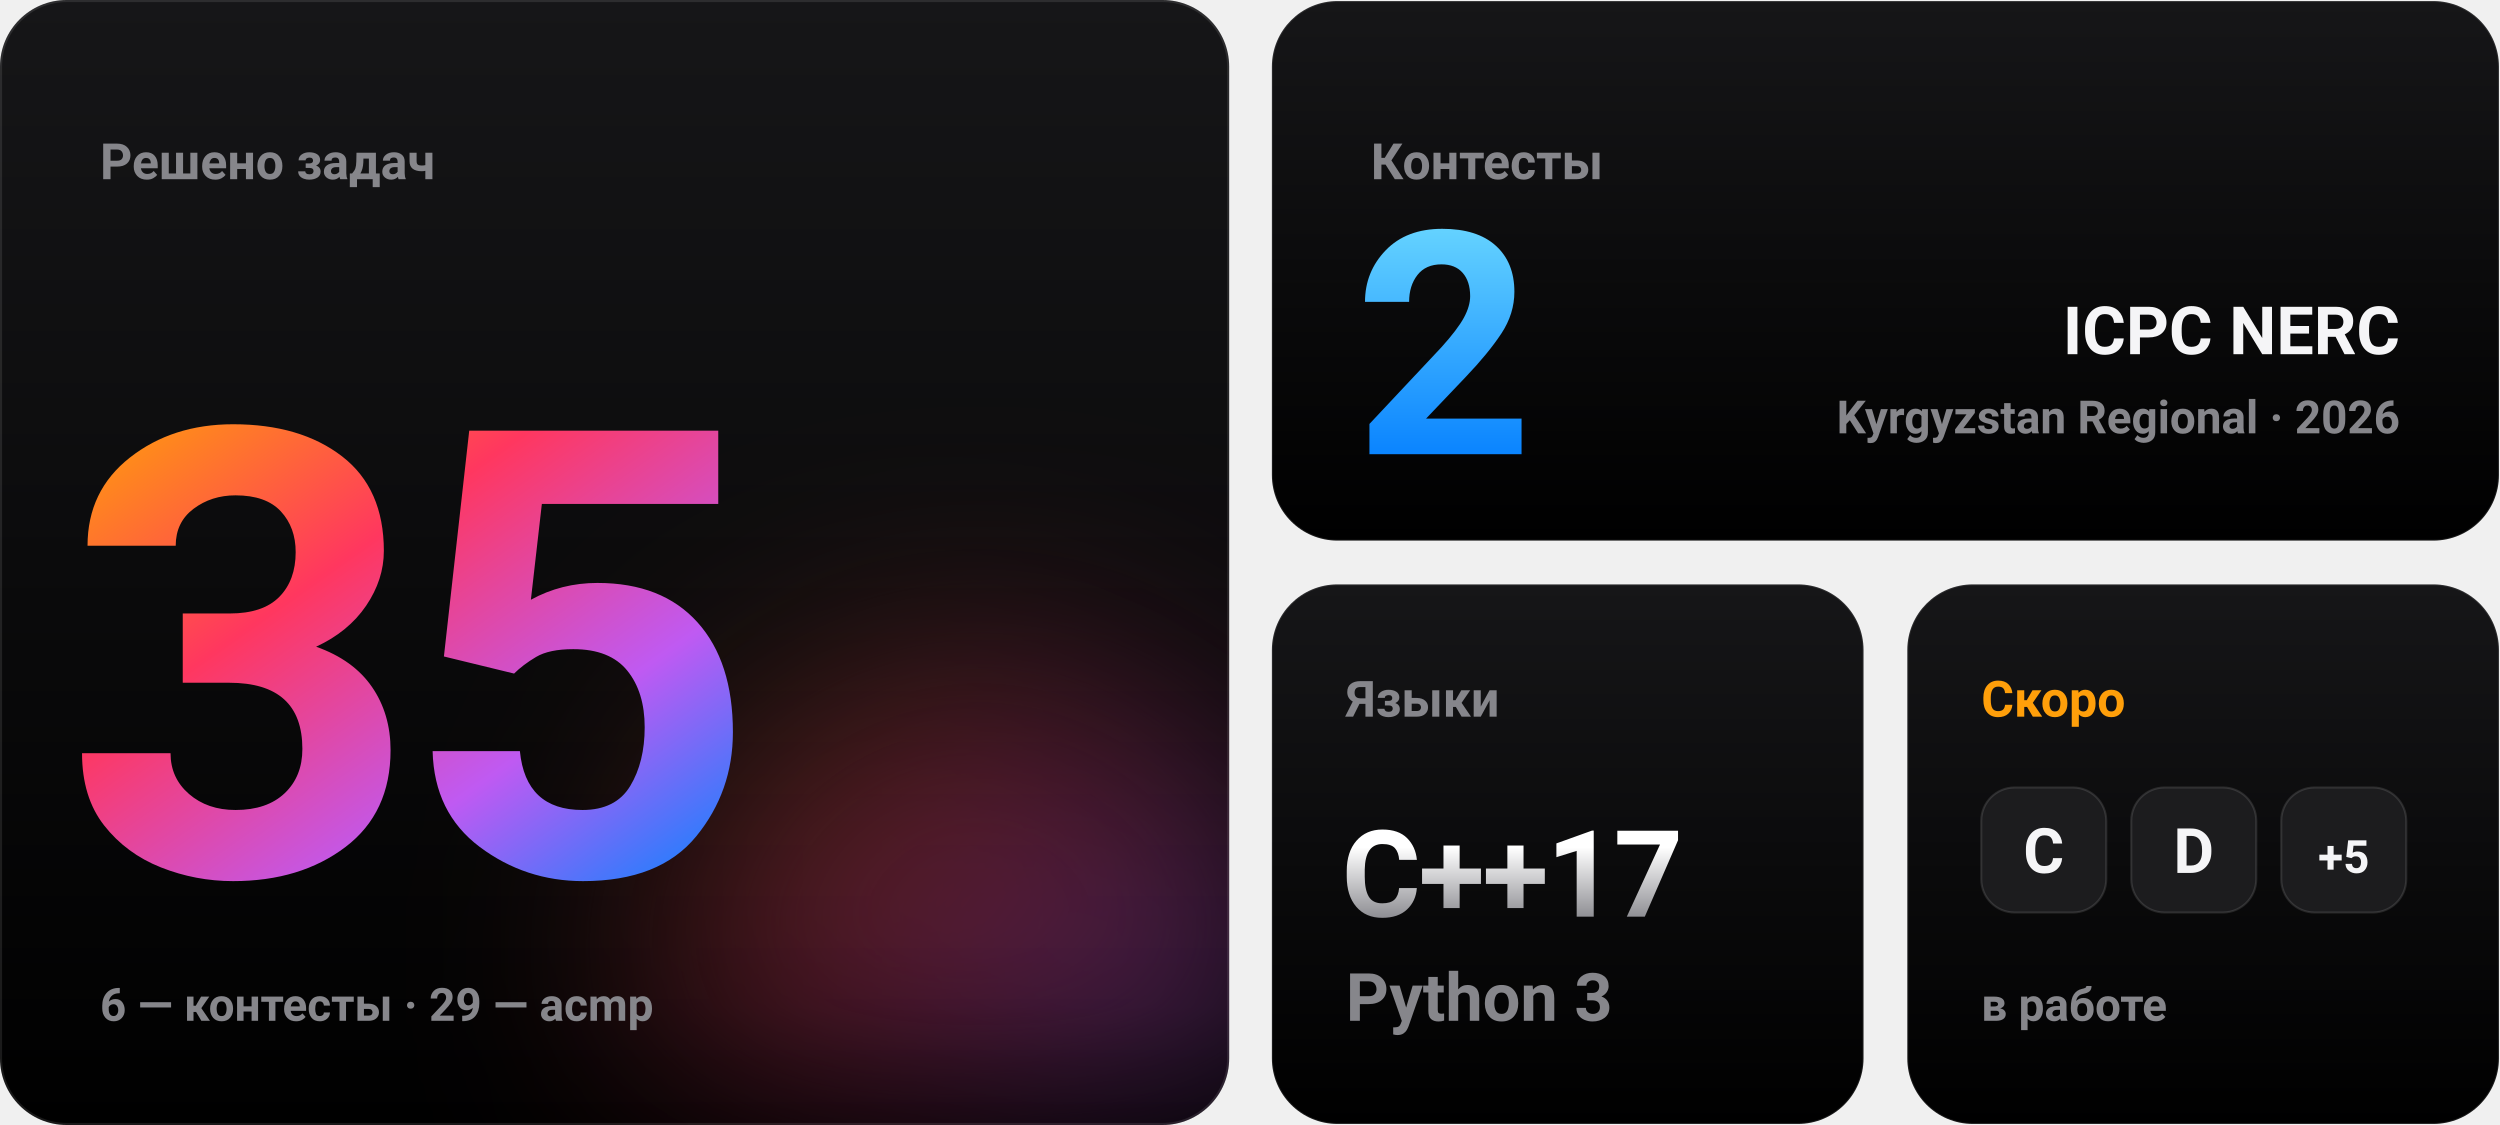
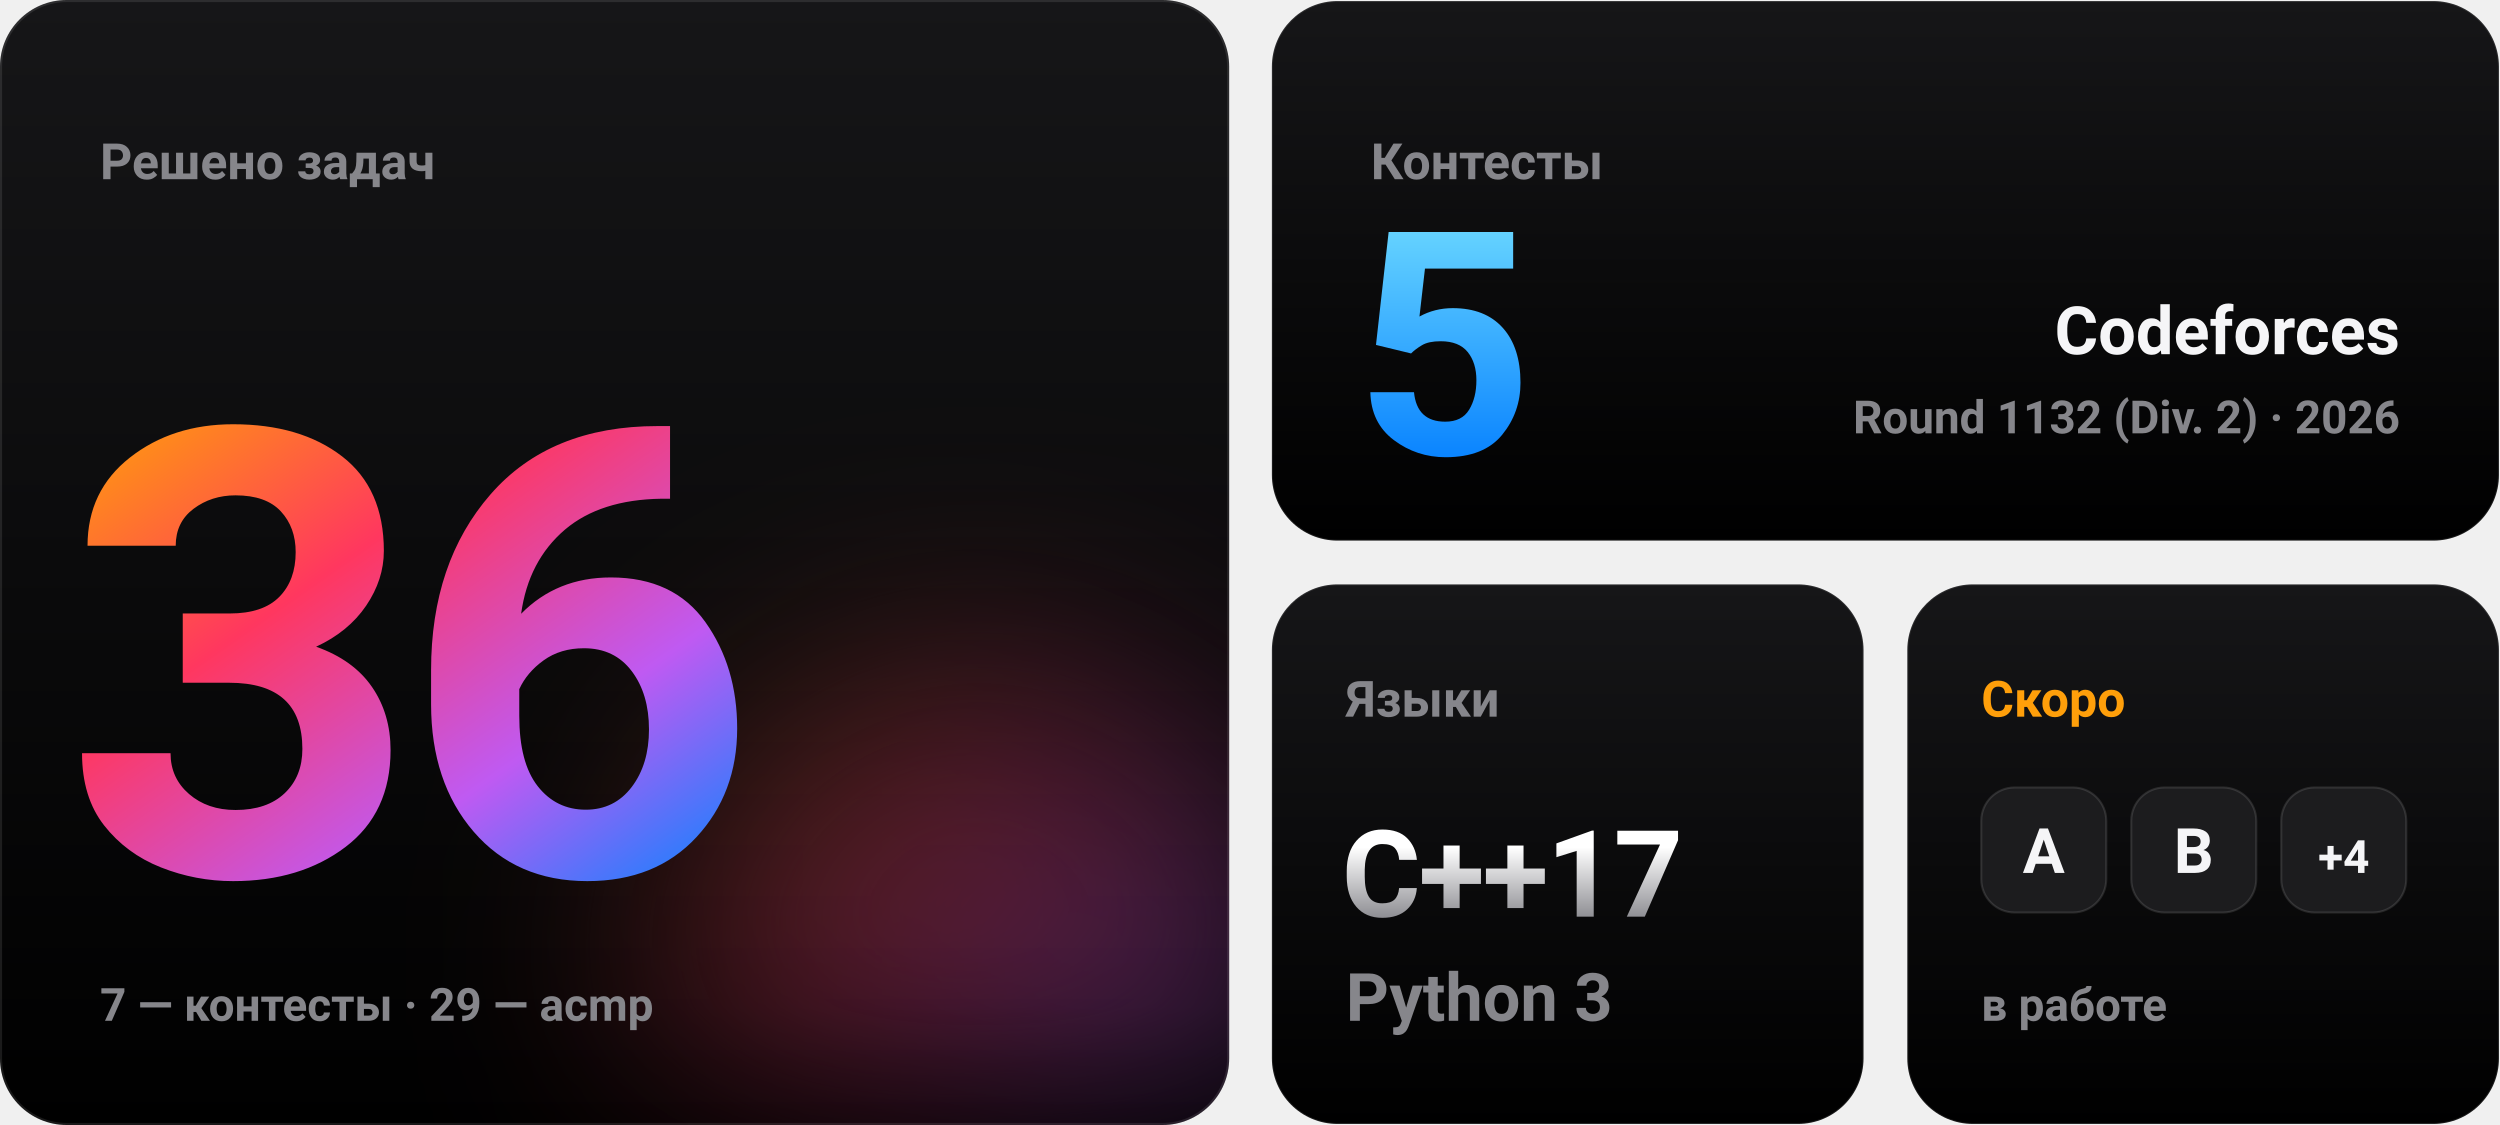
- <svg xmlns="http://www.w3.org/2000/svg" width="1200" height="540" viewBox="0 0 1200 540" role="img" aria-label="Решено задач: 35 (6 с контестов, 29 с acmp). Контестов: 2. Скоро: C, D, E, F, G, H, I.">
+ <svg xmlns="http://www.w3.org/2000/svg" width="1200" height="540" viewBox="0 0 1200 540" role="img" aria-label="Решено задач: 36 (7 с контестов, 29 с acmp). Контестов: 5. Скоро: A, B, C, D, E, F.">
  <defs>
    <linearGradient id="ai" x1="0" y1="0" x2="1" y2="1">
      <stop offset="0" stop-color="#ff9f0a" />
      <stop offset="0.35" stop-color="#ff375f" />
      <stop offset="0.7" stop-color="#bf5af2" />
      <stop offset="1" stop-color="#0a84ff" />
    </linearGradient>
    <linearGradient id="blue" x1="0" y1="0" x2="0" y2="1">
      <stop offset="0" stop-color="#64d2ff" />
      <stop offset="1" stop-color="#0a84ff" />
    </linearGradient>
    <linearGradient id="titanium" x1="0" y1="0" x2="0" y2="1">
      <stop offset="0.2" stop-color="#ffffff" />
      <stop offset="1" stop-color="#8e8e93" />
    </linearGradient>
    <linearGradient id="tile" x1="0" y1="0" x2="0" y2="1">
      <stop offset="0" stop-color="#161618" />
      <stop offset="1" stop-color="#000000" />
    </linearGradient>
    <filter id="blur" x="-100%" y="-100%" width="300%" height="300%">
      <feGaussianBlur stdDeviation="60" />
    </filter>
    <clipPath id="t1">
      <rect width="590" height="540" rx="32" />
    </clipPath>
  </defs>
  <g font-family="-apple-system, BlinkMacSystemFont, 'SF Pro Display', 'Segoe UI', Roboto, Helvetica, Arial, sans-serif">
    <g font-weight="600">
      <g clip-path="url(#t1)">
        <rect width="590" height="540" fill="url(#tile)" />
        <circle cx="470" cy="470" r="150" fill="url(#ai)" opacity="0.35" filter="url(#blur)">
          <animate attributeName="r" values="120;220;120" dur="5s" repeatCount="indefinite" calcMode="spline" keyTimes="0;0.5;1" keySplines="0.45 0 0.55 1;0.45 0 0.55 1" />
        </circle>
      </g>
      <rect x="0.5" y="0.5" width="589" height="539" rx="31.5" fill="none" stroke="#ffffff" stroke-opacity="0.1" />
      <text x="48" y="86" font-size="24" fill="#86868b">Решено задач</text>
      <g font-size="300" font-weight="700" letter-spacing="-10" fill="url(#ai)">
-         <text x="30" y="420" opacity="0">32<animate attributeName="opacity" values="0;1;0" keyTimes="0;0.000;0.250" calcMode="discrete" dur="0.8s" fill="freeze" />
+         <text x="30" y="420" opacity="0">33<animate attributeName="opacity" values="0;1;0" keyTimes="0;0.000;0.250" calcMode="discrete" dur="0.8s" fill="freeze" />
        </text>
-         <text x="30" y="420" opacity="0">33<animate attributeName="opacity" values="0;1;0" keyTimes="0;0.250;0.500" calcMode="discrete" dur="0.8s" fill="freeze" />
+         <text x="30" y="420" opacity="0">34<animate attributeName="opacity" values="0;1;0" keyTimes="0;0.250;0.500" calcMode="discrete" dur="0.8s" fill="freeze" />
        </text>
-         <text x="30" y="420" opacity="0">34<animate attributeName="opacity" values="0;1;0" keyTimes="0;0.500;0.750" calcMode="discrete" dur="0.8s" fill="freeze" />
+         <text x="30" y="420" opacity="0">35<animate attributeName="opacity" values="0;1;0" keyTimes="0;0.500;0.750" calcMode="discrete" dur="0.8s" fill="freeze" />
        </text>
-         <text x="30" y="420">35<animate attributeName="opacity" values="0;1" keyTimes="0;0.750" calcMode="discrete" dur="0.8s" fill="freeze" />
+         <text x="30" y="420">36<animate attributeName="opacity" values="0;1" keyTimes="0;0.750" calcMode="discrete" dur="0.8s" fill="freeze" />
        </text>
      </g>
-       <text x="48" y="490" font-size="22" fill="#86868b">6 — контесты  ·  29 — acmp</text>
+       <text x="48" y="490" font-size="22" fill="#86868b">7 — контесты  ·  29 — acmp</text>
      <rect x="610.5" y="0.5" width="589" height="259" rx="31.5" fill="url(#tile)" stroke="#ffffff" stroke-opacity="0.1" />
      <text x="658" y="86" font-size="24" fill="#86868b">Контесты</text>
-       <text x="650" y="218" font-size="150" font-weight="700" letter-spacing="-4" fill="url(#blue)">2</text>
-       <text x="1152" y="170" font-size="32" font-weight="700" fill="#f5f5f7" text-anchor="end">ICPC NERC</text>
-       <text x="1152" y="208" font-size="22" fill="#86868b" text-anchor="end">Kyrgyzstan Regional · 2026</text>
+       <text x="650" y="218" font-size="150" font-weight="700" letter-spacing="-4" fill="url(#blue)">5</text>
+       <text x="1152" y="170" font-size="32" font-weight="700" fill="#f5f5f7" text-anchor="end">Codeforces</text>
+       <text x="1152" y="208" font-size="22" fill="#86868b" text-anchor="end">Round 1132 (Div. 2) · 2026</text>
      <rect x="610.5" y="280.5" width="284" height="259" rx="31.5" fill="url(#tile)" stroke="#ffffff" stroke-opacity="0.1" />
      <text x="646" y="344" font-size="24" fill="#86868b">Языки</text>
      <text x="644" y="440" font-size="58" font-weight="700" letter-spacing="-1" fill="url(#titanium)">C++17</text>
      <text x="646" y="490" font-size="32" fill="#86868b">Python 3</text>
      <rect x="915.5" y="280.5" width="284" height="259" rx="31.5" fill="url(#tile)" stroke="#ffffff" stroke-opacity="0.1" />
      <text x="951" y="344" font-size="24" fill="#ff9f0a">Скоро</text>
      <rect x="951" y="378" width="60" height="60" rx="16" fill="#1c1c1e" stroke="#ffffff" stroke-opacity="0.12" />
-       <text x="981" y="419" font-size="30" font-weight="700" fill="#f5f5f7" text-anchor="middle">C</text>
+       <text x="981" y="419" font-size="30" font-weight="700" fill="#f5f5f7" text-anchor="middle">A</text>
      <rect x="1023" y="378" width="60" height="60" rx="16" fill="#1c1c1e" stroke="#ffffff" stroke-opacity="0.12" />
-       <text x="1053" y="419" font-size="30" font-weight="700" fill="#f5f5f7" text-anchor="middle">D</text>
+       <text x="1053" y="419" font-size="30" font-weight="700" fill="#f5f5f7" text-anchor="middle">B</text>
      <rect x="1095" y="378" width="60" height="60" rx="16" fill="#1c1c1e" stroke="#ffffff" stroke-opacity="0.12" />
-       <text x="1125" y="419" font-size="22" font-weight="700" fill="#f5f5f7" text-anchor="middle">+5</text>
+       <text x="1125" y="419" font-size="22" font-weight="700" fill="#f5f5f7" text-anchor="middle">+4</text>
      <text x="951" y="490" font-size="22" fill="#86868b">в работе</text>
    </g>
  </g>
</svg>
